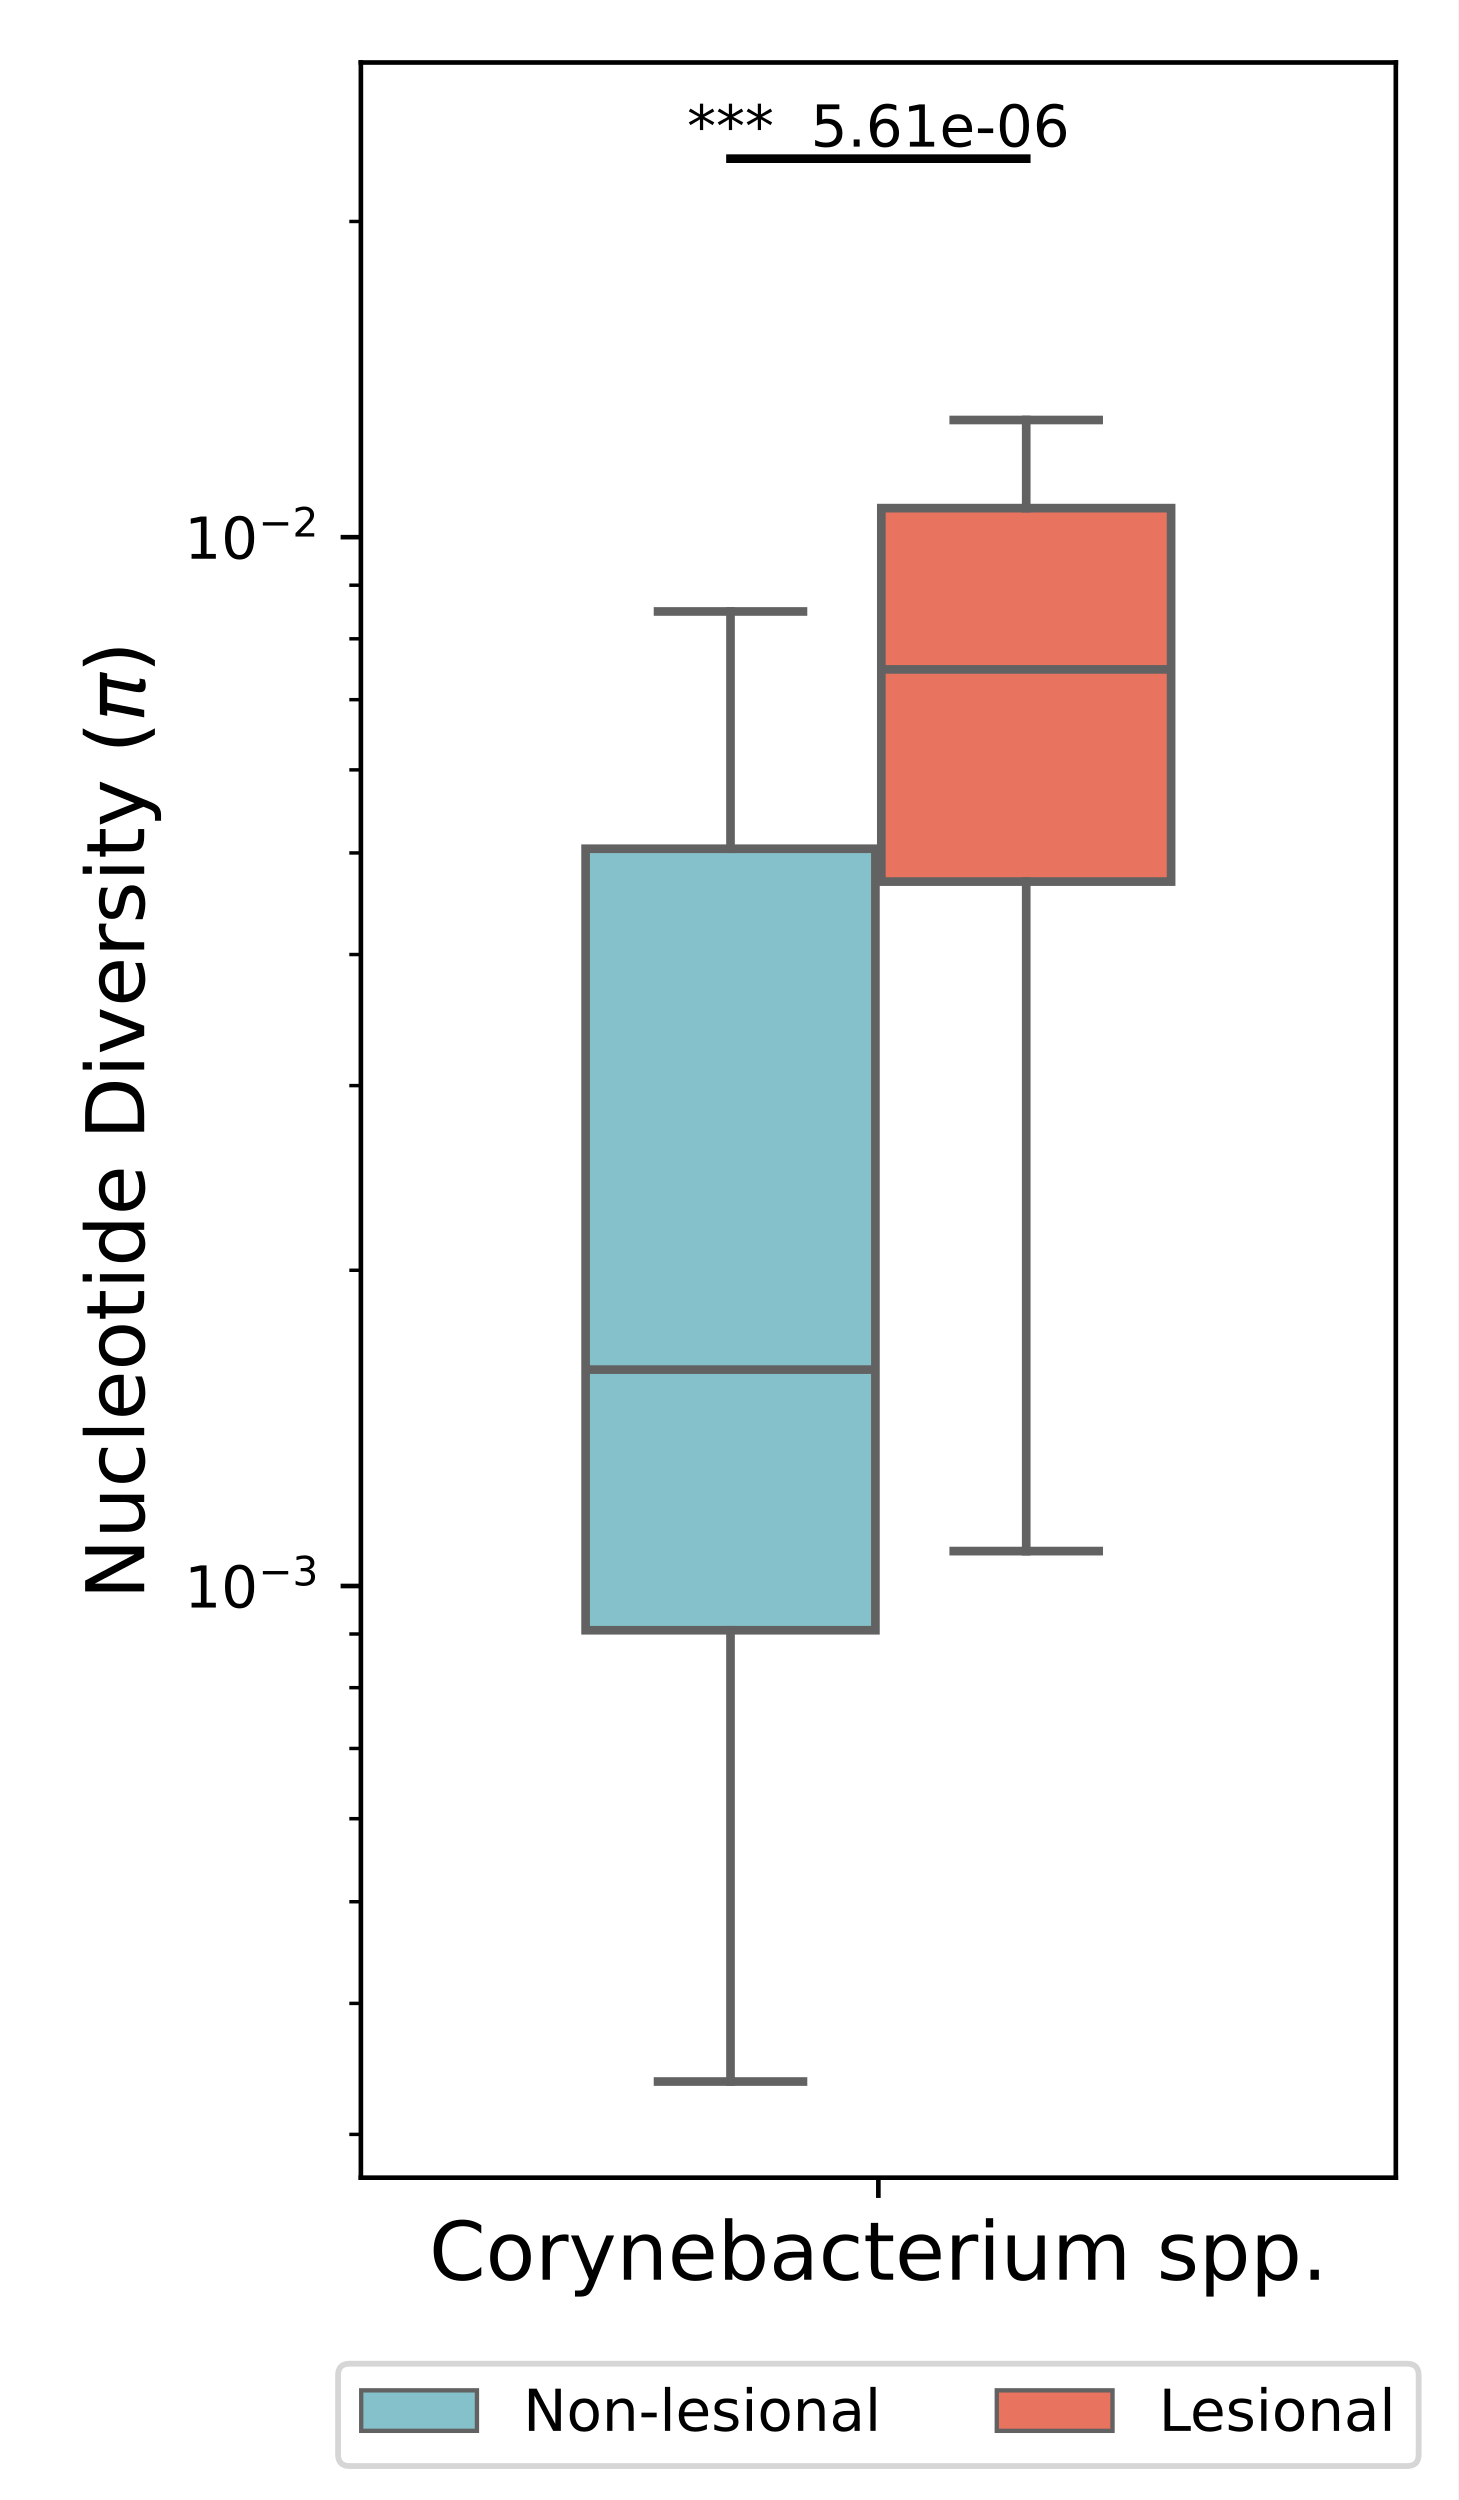
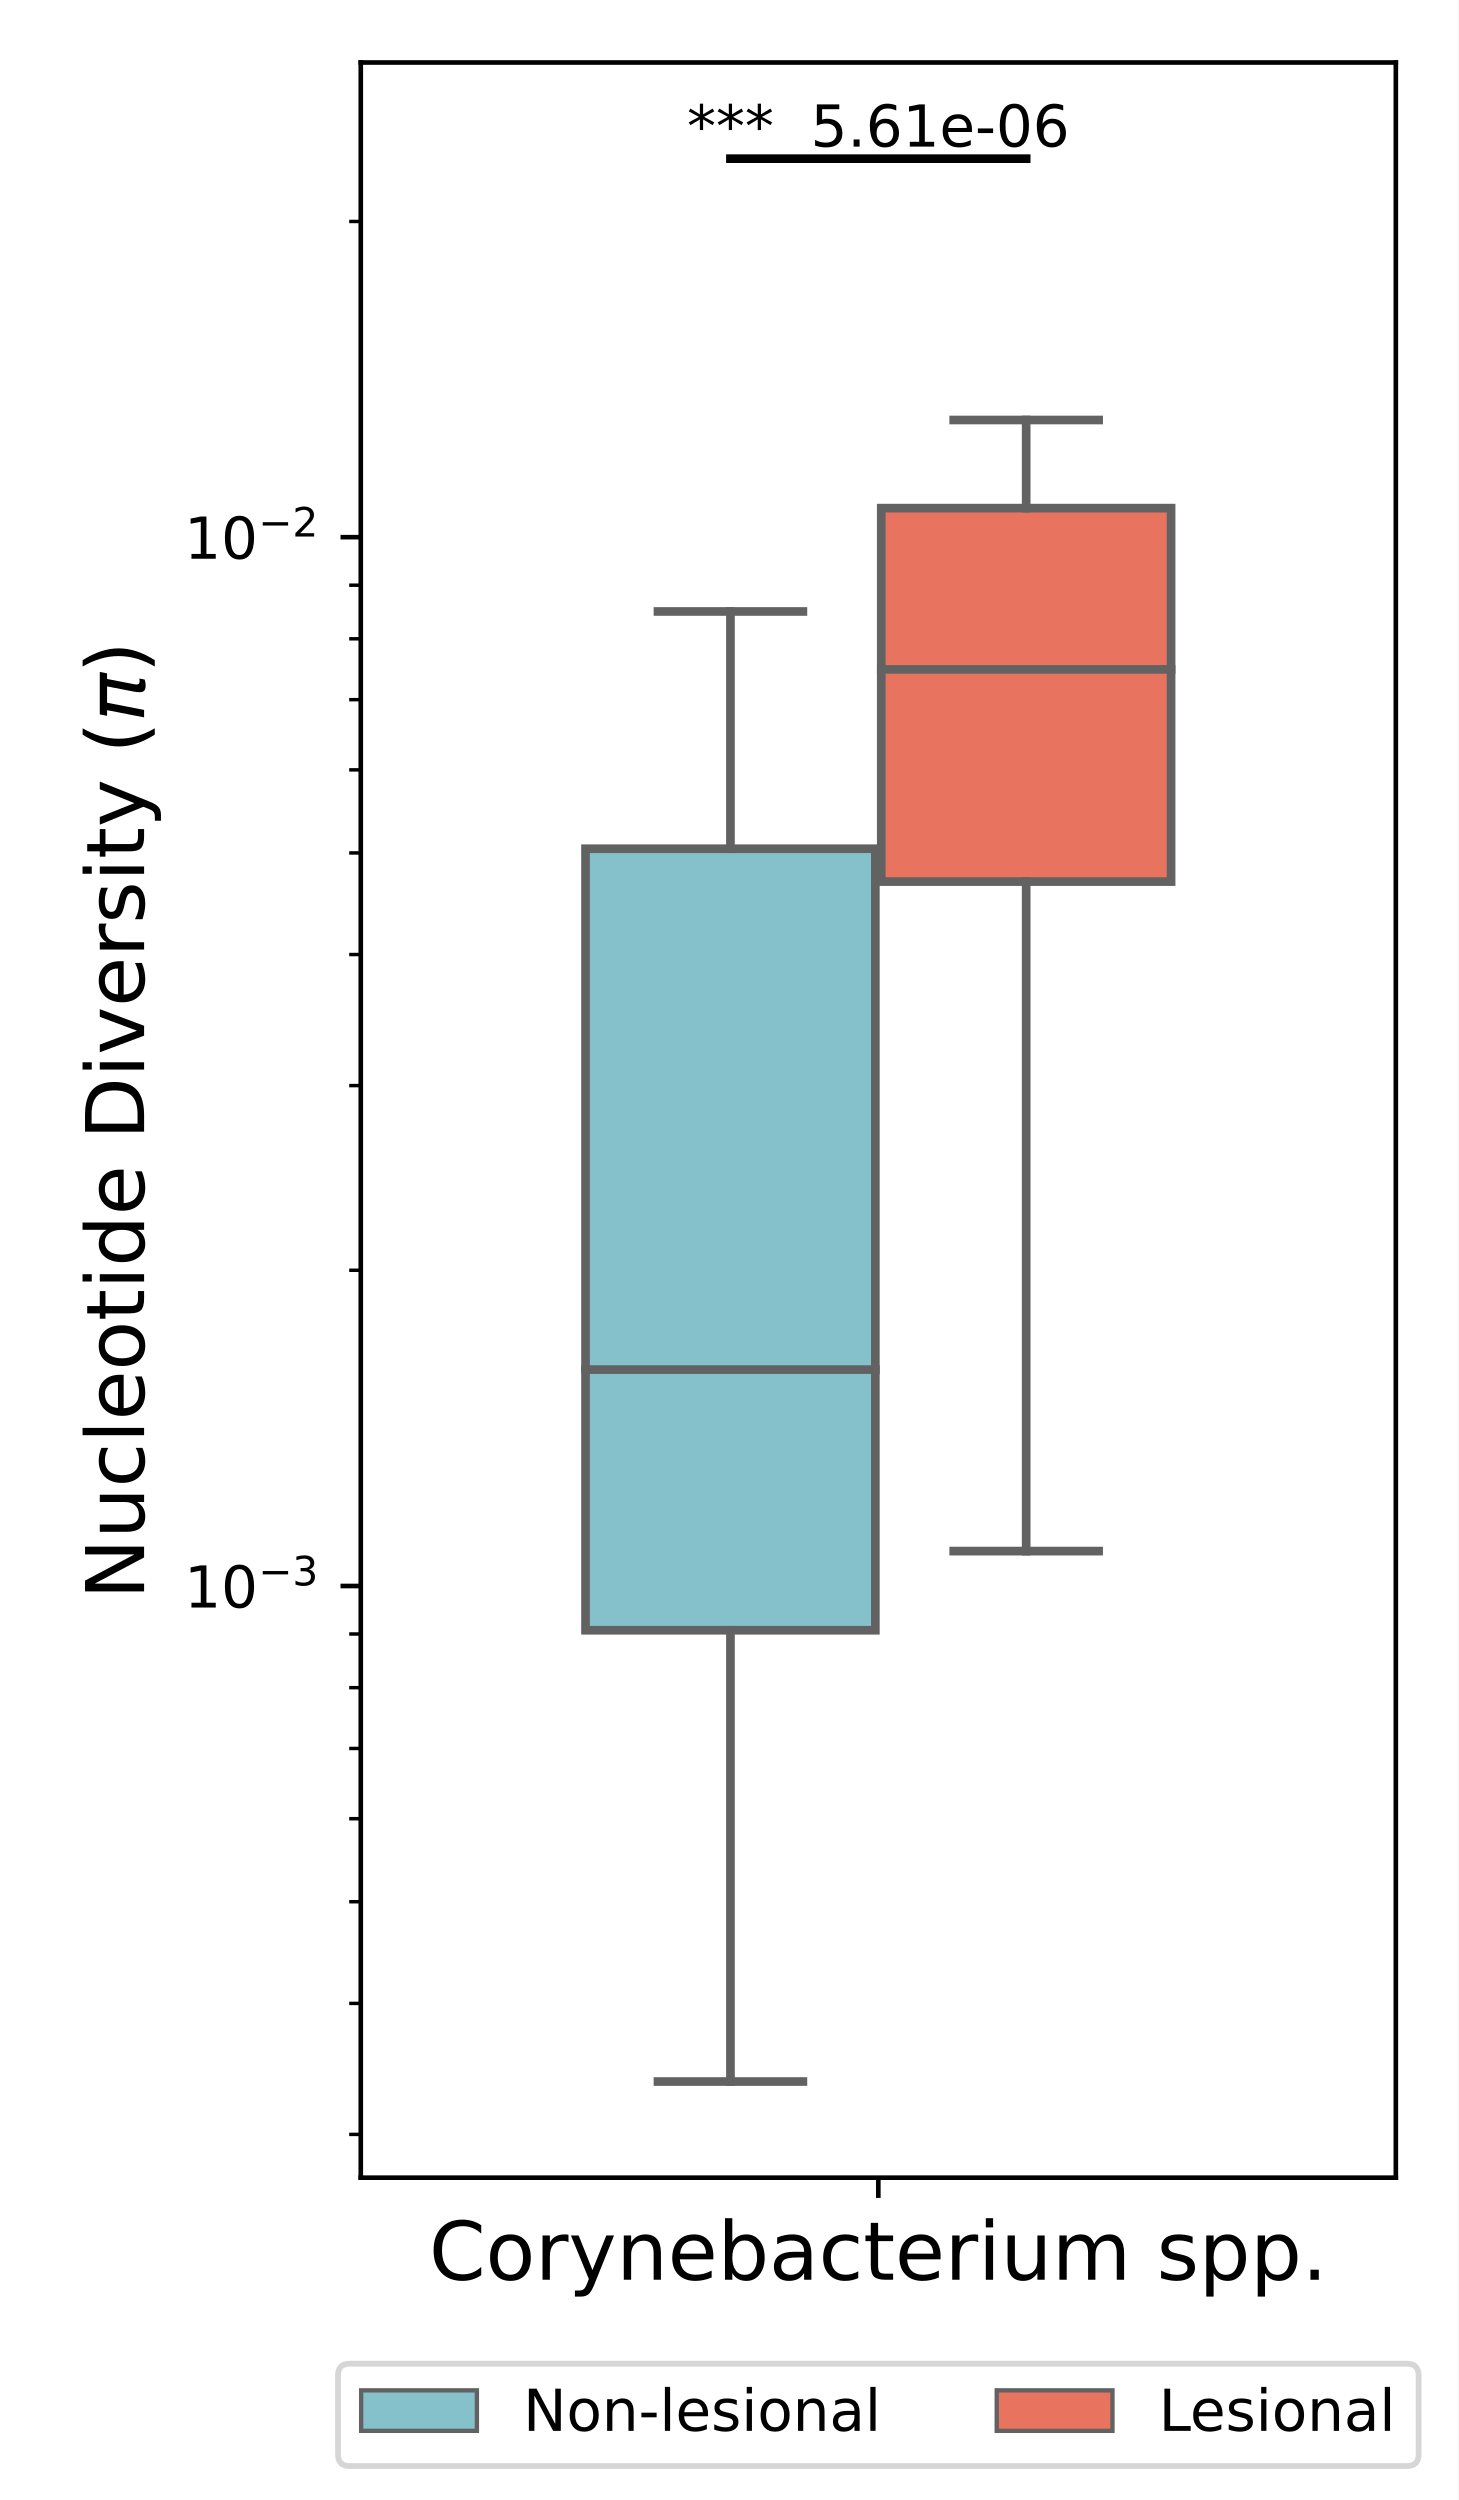
<svg xmlns="http://www.w3.org/2000/svg" xmlns:xlink="http://www.w3.org/1999/xlink" width="252pt" height="432pt" viewBox="0 0 252 432" version="1.1">
  <defs>
    <style type="text/css">*{stroke-linejoin: round; stroke-linecap: butt}</style>
  </defs>
  <g id="figure_1">
    <g id="patch_1">
      <path d="M 0 432  L 252 432  L 252 0  L 0 0  z " style="fill: #ffffff" />
    </g>
    <g id="axes_1">
      <g id="patch_2">
-         <path d="M 62.36 376.304  L 241.2 376.304  L 241.2 10.8  L 62.36 10.8  z " style="fill: #ffffff" />
+         <path d="M 62.342 376.304  L 241.2 376.304  L 241.2 10.8  L 62.342 10.8  z " style="fill: #ffffff" />
      </g>
      <g id="patch_3">
-         <path d="M 101.194 281.706  L 151.269 281.706  L 151.269 146.662  L 101.194 146.662  L 101.194 281.706  z " clip-path="url(#pc226e88c74)" style="fill: #85c1ca; stroke: #626262; stroke-width: 1.5; stroke-linejoin: miter" />
+         <path d="M 101.18 281.706  L 151.26 281.706  L 151.26 146.662  L 101.18 146.662  L 101.18 281.706  z " clip-path="url(#pbecdacbd54)" style="fill: #85c1ca; stroke: #626262; stroke-width: 1.5; stroke-linejoin: miter" />
      </g>
      <g id="patch_4">
-         <path d="M 152.291 152.338  L 202.366 152.338  L 202.366 87.805  L 152.291 87.805  L 152.291 152.338  z " clip-path="url(#pc226e88c74)" style="fill: #e8735e; stroke: #626262; stroke-width: 1.5; stroke-linejoin: miter" />
+         <path d="M 152.282 152.338  L 202.362 152.338  L 202.362 87.805  L 152.282 87.805  L 152.282 152.338  z " clip-path="url(#pbecdacbd54)" style="fill: #e8735e; stroke: #626262; stroke-width: 1.5; stroke-linejoin: miter" />
      </g>
      <g id="patch_5">
-         <path d="M 151.78 180969.52  L 151.78 180969.52  L 151.78 180969.52  L 151.78 180969.52  z " clip-path="url(#pc226e88c74)" style="fill: #85c1ca; stroke: #626262; stroke-width: 0.75; stroke-linejoin: miter" />
+         <path d="M 151.771 180969.52  L 151.771 180969.52  L 151.771 180969.52  L 151.771 180969.52  z " clip-path="url(#pbecdacbd54)" style="fill: #85c1ca; stroke: #626262; stroke-width: 0.75; stroke-linejoin: miter" />
      </g>
      <g id="patch_6">
-         <path d="M 151.78 180969.52  L 151.78 180969.52  L 151.78 180969.52  L 151.78 180969.52  z " clip-path="url(#pc226e88c74)" style="fill: #e8735e; stroke: #626262; stroke-width: 0.75; stroke-linejoin: miter" />
+         <path d="M 151.771 180969.52  L 151.771 180969.52  L 151.771 180969.52  L 151.771 180969.52  z " clip-path="url(#pbecdacbd54)" style="fill: #e8735e; stroke: #626262; stroke-width: 0.75; stroke-linejoin: miter" />
      </g>
      <g id="matplotlib.axis_1">
        <g id="xtick_1">
          <g id="line2d_1">
            <defs>
-               <path id="made124ea94" d="M 0 0  L 0 3.5  " style="stroke: #000000; stroke-width: 0.8" />
-             </defs>
-             <g>
-               <use xlink:href="#made124ea94" x="151.78" y="376.304" style="stroke: #000000; stroke-width: 0.8" />
+               <path id="m9aeaccb8b6" d="M 0 0  L 0 3.5  " style="stroke: #000000; stroke-width: 0.8" />
+             </defs>
+             <g>
+               <use xlink:href="#m9aeaccb8b6" x="151.771" y="376.304" style="stroke: #000000; stroke-width: 0.8" />
            </g>
          </g>
          <g id="text_1">
-             <g transform="translate(74.15017 393.9418) scale(0.14 -0.14)">
+             <g transform="translate(74.14103 393.9418) scale(0.14 -0.14)">
              <defs>
                <path id="DejaVuSans-43" d="M 4122 4306  L 4122 3641  Q 3803 3938 3442 4084  Q 3081 4231 2675 4231  Q 1875 4231 1450 3742  Q 1025 3253 1025 2328  Q 1025 1406 1450 917  Q 1875 428 2675 428  Q 3081 428 3442 575  Q 3803 722 4122 1019  L 4122 359  Q 3791 134 3420 21  Q 3050 -91 2638 -91  Q 1578 -91 968 557  Q 359 1206 359 2328  Q 359 3453 968 4101  Q 1578 4750 2638 4750  Q 3056 4750 3426 4639  Q 3797 4528 4122 4306  z " transform="scale(0.015625)" />
                <path id="DejaVuSans-6f" d="M 1959 3097  Q 1497 3097 1228 2736  Q 959 2375 959 1747  Q 959 1119 1226 758  Q 1494 397 1959 397  Q 2419 397 2687 759  Q 2956 1122 2956 1747  Q 2956 2369 2687 2733  Q 2419 3097 1959 3097  z M 1959 3584  Q 2709 3584 3137 3096  Q 3566 2609 3566 1747  Q 3566 888 3137 398  Q 2709 -91 1959 -91  Q 1206 -91 779 398  Q 353 888 353 1747  Q 353 2609 779 3096  Q 1206 3584 1959 3584  z " transform="scale(0.015625)" />
                <path id="DejaVuSans-72" d="M 2631 2963  Q 2534 3019 2420 3045  Q 2306 3072 2169 3072  Q 1681 3072 1420 2755  Q 1159 2438 1159 1844  L 1159 0  L 581 0  L 581 3500  L 1159 3500  L 1159 2956  Q 1341 3275 1631 3429  Q 1922 3584 2338 3584  Q 2397 3584 2469 3576  Q 2541 3569 2628 3553  L 2631 2963  z " transform="scale(0.015625)" />
                <path id="DejaVuSans-79" d="M 2059 -325  Q 1816 -950 1584 -1140  Q 1353 -1331 966 -1331  L 506 -1331  L 506 -850  L 844 -850  Q 1081 -850 1212 -737  Q 1344 -625 1503 -206  L 1606 56  L 191 3500  L 800 3500  L 1894 763  L 2988 3500  L 3597 3500  L 2059 -325  z " transform="scale(0.015625)" />
                <path id="DejaVuSans-6e" d="M 3513 2113  L 3513 0  L 2938 0  L 2938 2094  Q 2938 2591 2744 2837  Q 2550 3084 2163 3084  Q 1697 3084 1428 2787  Q 1159 2491 1159 1978  L 1159 0  L 581 0  L 581 3500  L 1159 3500  L 1159 2956  Q 1366 3272 1645 3428  Q 1925 3584 2291 3584  Q 2894 3584 3203 3211  Q 3513 2838 3513 2113  z " transform="scale(0.015625)" />
                <path id="DejaVuSans-65" d="M 3597 1894  L 3597 1613  L 953 1613  Q 991 1019 1311 708  Q 1631 397 2203 397  Q 2534 397 2845 478  Q 3156 559 3463 722  L 3463 178  Q 3153 47 2828 -22  Q 2503 -91 2169 -91  Q 1331 -91 842 396  Q 353 884 353 1716  Q 353 2575 817 3079  Q 1281 3584 2069 3584  Q 2775 3584 3186 3129  Q 3597 2675 3597 1894  z M 3022 2063  Q 3016 2534 2758 2815  Q 2500 3097 2075 3097  Q 1594 3097 1305 2825  Q 1016 2553 972 2059  L 3022 2063  z " transform="scale(0.015625)" />
                <path id="DejaVuSans-62" d="M 3116 1747  Q 3116 2381 2855 2742  Q 2594 3103 2138 3103  Q 1681 3103 1420 2742  Q 1159 2381 1159 1747  Q 1159 1113 1420 752  Q 1681 391 2138 391  Q 2594 391 2855 752  Q 3116 1113 3116 1747  z M 1159 2969  Q 1341 3281 1617 3432  Q 1894 3584 2278 3584  Q 2916 3584 3314 3078  Q 3713 2572 3713 1747  Q 3713 922 3314 415  Q 2916 -91 2278 -91  Q 1894 -91 1617 61  Q 1341 213 1159 525  L 1159 0  L 581 0  L 581 4863  L 1159 4863  L 1159 2969  z " transform="scale(0.015625)" />
                <path id="DejaVuSans-61" d="M 2194 1759  Q 1497 1759 1228 1600  Q 959 1441 959 1056  Q 959 750 1161 570  Q 1363 391 1709 391  Q 2188 391 2477 730  Q 2766 1069 2766 1631  L 2766 1759  L 2194 1759  z M 3341 1997  L 3341 0  L 2766 0  L 2766 531  Q 2569 213 2275 61  Q 1981 -91 1556 -91  Q 1019 -91 701 211  Q 384 513 384 1019  Q 384 1609 779 1909  Q 1175 2209 1959 2209  L 2766 2209  L 2766 2266  Q 2766 2663 2505 2880  Q 2244 3097 1772 3097  Q 1472 3097 1187 3025  Q 903 2953 641 2809  L 641 3341  Q 956 3463 1253 3523  Q 1550 3584 1831 3584  Q 2591 3584 2966 3190  Q 3341 2797 3341 1997  z " transform="scale(0.015625)" />
                <path id="DejaVuSans-63" d="M 3122 3366  L 3122 2828  Q 2878 2963 2633 3030  Q 2388 3097 2138 3097  Q 1578 3097 1268 2742  Q 959 2388 959 1747  Q 959 1106 1268 751  Q 1578 397 2138 397  Q 2388 397 2633 464  Q 2878 531 3122 666  L 3122 134  Q 2881 22 2623 -34  Q 2366 -91 2075 -91  Q 1284 -91 818 406  Q 353 903 353 1747  Q 353 2603 823 3093  Q 1294 3584 2113 3584  Q 2378 3584 2631 3529  Q 2884 3475 3122 3366  z " transform="scale(0.015625)" />
                <path id="DejaVuSans-74" d="M 1172 4494  L 1172 3500  L 2356 3500  L 2356 3053  L 1172 3053  L 1172 1153  Q 1172 725 1289 603  Q 1406 481 1766 481  L 2356 481  L 2356 0  L 1766 0  Q 1100 0 847 248  Q 594 497 594 1153  L 594 3053  L 172 3053  L 172 3500  L 594 3500  L 594 4494  L 1172 4494  z " transform="scale(0.015625)" />
                <path id="DejaVuSans-69" d="M 603 3500  L 1178 3500  L 1178 0  L 603 0  L 603 3500  z M 603 4863  L 1178 4863  L 1178 4134  L 603 4134  L 603 4863  z " transform="scale(0.015625)" />
                <path id="DejaVuSans-75" d="M 544 1381  L 544 3500  L 1119 3500  L 1119 1403  Q 1119 906 1312 657  Q 1506 409 1894 409  Q 2359 409 2629 706  Q 2900 1003 2900 1516  L 2900 3500  L 3475 3500  L 3475 0  L 2900 0  L 2900 538  Q 2691 219 2414 64  Q 2138 -91 1772 -91  Q 1169 -91 856 284  Q 544 659 544 1381  z M 1991 3584  L 1991 3584  z " transform="scale(0.015625)" />
                <path id="DejaVuSans-6d" d="M 3328 2828  Q 3544 3216 3844 3400  Q 4144 3584 4550 3584  Q 5097 3584 5394 3201  Q 5691 2819 5691 2113  L 5691 0  L 5113 0  L 5113 2094  Q 5113 2597 4934 2840  Q 4756 3084 4391 3084  Q 3944 3084 3684 2787  Q 3425 2491 3425 1978  L 3425 0  L 2847 0  L 2847 2094  Q 2847 2600 2669 2842  Q 2491 3084 2119 3084  Q 1678 3084 1418 2786  Q 1159 2488 1159 1978  L 1159 0  L 581 0  L 581 3500  L 1159 3500  L 1159 2956  Q 1356 3278 1631 3431  Q 1906 3584 2284 3584  Q 2666 3584 2933 3390  Q 3200 3197 3328 2828  z " transform="scale(0.015625)" />
                <path id="DejaVuSans-20" transform="scale(0.015625)" />
                <path id="DejaVuSans-73" d="M 2834 3397  L 2834 2853  Q 2591 2978 2328 3040  Q 2066 3103 1784 3103  Q 1356 3103 1142 2972  Q 928 2841 928 2578  Q 928 2378 1081 2264  Q 1234 2150 1697 2047  L 1894 2003  Q 2506 1872 2764 1633  Q 3022 1394 3022 966  Q 3022 478 2636 193  Q 2250 -91 1575 -91  Q 1294 -91 989 -36  Q 684 19 347 128  L 347 722  Q 666 556 975 473  Q 1284 391 1588 391  Q 1994 391 2212 530  Q 2431 669 2431 922  Q 2431 1156 2273 1281  Q 2116 1406 1581 1522  L 1381 1569  Q 847 1681 609 1914  Q 372 2147 372 2553  Q 372 3047 722 3315  Q 1072 3584 1716 3584  Q 2034 3584 2315 3537  Q 2597 3491 2834 3397  z " transform="scale(0.015625)" />
                <path id="DejaVuSans-70" d="M 1159 525  L 1159 -1331  L 581 -1331  L 581 3500  L 1159 3500  L 1159 2969  Q 1341 3281 1617 3432  Q 1894 3584 2278 3584  Q 2916 3584 3314 3078  Q 3713 2572 3713 1747  Q 3713 922 3314 415  Q 2916 -91 2278 -91  Q 1894 -91 1617 61  Q 1341 213 1159 525  z M 3116 1747  Q 3116 2381 2855 2742  Q 2594 3103 2138 3103  Q 1681 3103 1420 2742  Q 1159 2381 1159 1747  Q 1159 1113 1420 752  Q 1681 391 2138 391  Q 2594 391 2855 752  Q 3116 1113 3116 1747  z " transform="scale(0.015625)" />
                <path id="DejaVuSans-2e" d="M 684 794  L 1344 794  L 1344 0  L 684 0  L 684 794  z " transform="scale(0.015625)" />
              </defs>
              <use xlink:href="#DejaVuSans-43" />
              <use xlink:href="#DejaVuSans-6f" x="69.824" />
              <use xlink:href="#DejaVuSans-72" x="131.006" />
              <use xlink:href="#DejaVuSans-79" x="172.119" />
              <use xlink:href="#DejaVuSans-6e" x="231.299" />
              <use xlink:href="#DejaVuSans-65" x="294.678" />
              <use xlink:href="#DejaVuSans-62" x="356.201" />
              <use xlink:href="#DejaVuSans-61" x="419.678" />
              <use xlink:href="#DejaVuSans-63" x="480.957" />
              <use xlink:href="#DejaVuSans-74" x="535.938" />
              <use xlink:href="#DejaVuSans-65" x="575.146" />
              <use xlink:href="#DejaVuSans-72" x="636.67" />
              <use xlink:href="#DejaVuSans-69" x="677.783" />
              <use xlink:href="#DejaVuSans-75" x="705.566" />
              <use xlink:href="#DejaVuSans-6d" x="768.945" />
              <use xlink:href="#DejaVuSans-20" x="866.357" />
              <use xlink:href="#DejaVuSans-73" x="898.145" />
              <use xlink:href="#DejaVuSans-70" x="950.244" />
              <use xlink:href="#DejaVuSans-70" x="1013.721" />
              <use xlink:href="#DejaVuSans-2e" x="1077.197" />
            </g>
          </g>
        </g>
      </g>
      <g id="matplotlib.axis_2">
        <g id="ytick_1">
          <g id="line2d_2">
            <defs>
-               <path id="m0687a0cd44" d="M 0 0  L -3.5 0  " style="stroke: #000000; stroke-width: 0.8" />
-             </defs>
-             <g>
-               <use xlink:href="#m0687a0cd44" x="62.36" y="274.063" style="stroke: #000000; stroke-width: 0.8" />
+               <path id="m2e35bca4fe" d="M 0 0  L -3.5 0  " style="stroke: #000000; stroke-width: 0.8" />
+             </defs>
+             <g>
+               <use xlink:href="#m2e35bca4fe" x="62.342" y="274.063" style="stroke: #000000; stroke-width: 0.8" />
            </g>
          </g>
          <g id="text_2">
-             <g transform="translate(31.86035 277.8625) scale(0.1 -0.1)">
+             <g transform="translate(31.84205 277.8625) scale(0.1 -0.1)">
              <defs>
                <path id="DejaVuSans-31" d="M 794 531  L 1825 531  L 1825 4091  L 703 3866  L 703 4441  L 1819 4666  L 2450 4666  L 2450 531  L 3481 531  L 3481 0  L 794 0  L 794 531  z " transform="scale(0.015625)" />
                <path id="DejaVuSans-30" d="M 2034 4250  Q 1547 4250 1301 3770  Q 1056 3291 1056 2328  Q 1056 1369 1301 889  Q 1547 409 2034 409  Q 2525 409 2770 889  Q 3016 1369 3016 2328  Q 3016 3291 2770 3770  Q 2525 4250 2034 4250  z M 2034 4750  Q 2819 4750 3233 4129  Q 3647 3509 3647 2328  Q 3647 1150 3233 529  Q 2819 -91 2034 -91  Q 1250 -91 836 529  Q 422 1150 422 2328  Q 422 3509 836 4129  Q 1250 4750 2034 4750  z " transform="scale(0.015625)" />
                <path id="DejaVuSans-2212" d="M 678 2272  L 4684 2272  L 4684 1741  L 678 1741  L 678 2272  z " transform="scale(0.015625)" />
                <path id="DejaVuSans-33" d="M 2597 2516  Q 3050 2419 3304 2112  Q 3559 1806 3559 1356  Q 3559 666 3084 287  Q 2609 -91 1734 -91  Q 1441 -91 1130 -33  Q 819 25 488 141  L 488 750  Q 750 597 1062 519  Q 1375 441 1716 441  Q 2309 441 2620 675  Q 2931 909 2931 1356  Q 2931 1769 2642 2001  Q 2353 2234 1838 2234  L 1294 2234  L 1294 2753  L 1863 2753  Q 2328 2753 2575 2939  Q 2822 3125 2822 3475  Q 2822 3834 2567 4026  Q 2313 4219 1838 4219  Q 1578 4219 1281 4162  Q 984 4106 628 3988  L 628 4550  Q 988 4650 1302 4700  Q 1616 4750 1894 4750  Q 2613 4750 3031 4423  Q 3450 4097 3450 3541  Q 3450 3153 3228 2886  Q 3006 2619 2597 2516  z " transform="scale(0.015625)" />
              </defs>
              <use xlink:href="#DejaVuSans-31" transform="translate(0 0.765625)" />
              <use xlink:href="#DejaVuSans-30" transform="translate(63.62305 0.765625)" />
              <use xlink:href="#DejaVuSans-2212" transform="translate(128.2031 39.04688) scale(0.7)" />
              <use xlink:href="#DejaVuSans-33" transform="translate(186.8555 39.04688) scale(0.7)" />
            </g>
          </g>
        </g>
        <g id="ytick_2">
          <g id="line2d_3">
            <g>
-               <use xlink:href="#m0687a0cd44" x="62.36" y="92.824" style="stroke: #000000; stroke-width: 0.8" />
+               <use xlink:href="#m2e35bca4fe" x="62.342" y="92.824" style="stroke: #000000; stroke-width: 0.8" />
            </g>
          </g>
          <g id="text_3">
-             <g transform="translate(31.86035 96.62336) scale(0.1 -0.1)">
+             <g transform="translate(31.84205 96.62336) scale(0.1 -0.1)">
              <defs>
                <path id="DejaVuSans-32" d="M 1228 531  L 3431 531  L 3431 0  L 469 0  L 469 531  Q 828 903 1448 1529  Q 2069 2156 2228 2338  Q 2531 2678 2651 2914  Q 2772 3150 2772 3378  Q 2772 3750 2511 3984  Q 2250 4219 1831 4219  Q 1534 4219 1204 4116  Q 875 4013 500 3803  L 500 4441  Q 881 4594 1212 4672  Q 1544 4750 1819 4750  Q 2544 4750 2975 4387  Q 3406 4025 3406 3419  Q 3406 3131 3298 2873  Q 3191 2616 2906 2266  Q 2828 2175 2409 1742  Q 1991 1309 1228 531  z " transform="scale(0.015625)" />
              </defs>
              <use xlink:href="#DejaVuSans-31" transform="translate(0 0.765625)" />
              <use xlink:href="#DejaVuSans-30" transform="translate(63.62305 0.765625)" />
              <use xlink:href="#DejaVuSans-2212" transform="translate(128.2031 39.04688) scale(0.7)" />
              <use xlink:href="#DejaVuSans-32" transform="translate(186.8555 39.04688) scale(0.7)" />
            </g>
          </g>
        </g>
        <g id="ytick_3">
          <g id="line2d_4">
            <defs>
-               <path id="me2646dca8a" d="M 0 0  L -2 0  " style="stroke: #000000; stroke-width: 0.6" />
-             </defs>
-             <g>
-               <use xlink:href="#me2646dca8a" x="62.36" y="368.829" style="stroke: #000000; stroke-width: 0.6" />
+               <path id="m7967cbbdb8" d="M 0 0  L -2 0  " style="stroke: #000000; stroke-width: 0.6" />
+             </defs>
+             <g>
+               <use xlink:href="#m7967cbbdb8" x="62.342" y="368.829" style="stroke: #000000; stroke-width: 0.6" />
            </g>
          </g>
        </g>
        <g id="ytick_4">
          <g id="line2d_5">
            <g>
-               <use xlink:href="#me2646dca8a" x="62.36" y="346.186" style="stroke: #000000; stroke-width: 0.6" />
+               <use xlink:href="#m7967cbbdb8" x="62.342" y="346.186" style="stroke: #000000; stroke-width: 0.6" />
            </g>
          </g>
        </g>
        <g id="ytick_5">
          <g id="line2d_6">
            <g>
-               <use xlink:href="#me2646dca8a" x="62.36" y="328.622" style="stroke: #000000; stroke-width: 0.6" />
+               <use xlink:href="#m7967cbbdb8" x="62.342" y="328.622" style="stroke: #000000; stroke-width: 0.6" />
            </g>
          </g>
        </g>
        <g id="ytick_6">
          <g id="line2d_7">
            <g>
-               <use xlink:href="#me2646dca8a" x="62.36" y="314.271" style="stroke: #000000; stroke-width: 0.6" />
+               <use xlink:href="#m7967cbbdb8" x="62.342" y="314.271" style="stroke: #000000; stroke-width: 0.6" />
            </g>
          </g>
        </g>
        <g id="ytick_7">
          <g id="line2d_8">
            <g>
-               <use xlink:href="#me2646dca8a" x="62.36" y="302.138" style="stroke: #000000; stroke-width: 0.6" />
+               <use xlink:href="#m7967cbbdb8" x="62.342" y="302.138" style="stroke: #000000; stroke-width: 0.6" />
            </g>
          </g>
        </g>
        <g id="ytick_8">
          <g id="line2d_9">
            <g>
-               <use xlink:href="#me2646dca8a" x="62.36" y="291.627" style="stroke: #000000; stroke-width: 0.6" />
+               <use xlink:href="#m7967cbbdb8" x="62.342" y="291.627" style="stroke: #000000; stroke-width: 0.6" />
            </g>
          </g>
        </g>
        <g id="ytick_9">
          <g id="line2d_10">
            <g>
-               <use xlink:href="#me2646dca8a" x="62.36" y="282.356" style="stroke: #000000; stroke-width: 0.6" />
+               <use xlink:href="#m7967cbbdb8" x="62.342" y="282.356" style="stroke: #000000; stroke-width: 0.6" />
            </g>
          </g>
        </g>
        <g id="ytick_10">
          <g id="line2d_11">
            <g>
-               <use xlink:href="#me2646dca8a" x="62.36" y="219.505" style="stroke: #000000; stroke-width: 0.6" />
+               <use xlink:href="#m7967cbbdb8" x="62.342" y="219.505" style="stroke: #000000; stroke-width: 0.6" />
            </g>
          </g>
        </g>
        <g id="ytick_11">
          <g id="line2d_12">
            <g>
-               <use xlink:href="#me2646dca8a" x="62.36" y="187.59" style="stroke: #000000; stroke-width: 0.6" />
+               <use xlink:href="#m7967cbbdb8" x="62.342" y="187.59" style="stroke: #000000; stroke-width: 0.6" />
            </g>
          </g>
        </g>
        <g id="ytick_12">
          <g id="line2d_13">
            <g>
-               <use xlink:href="#me2646dca8a" x="62.36" y="164.946" style="stroke: #000000; stroke-width: 0.6" />
+               <use xlink:href="#m7967cbbdb8" x="62.342" y="164.946" style="stroke: #000000; stroke-width: 0.6" />
            </g>
          </g>
        </g>
        <g id="ytick_13">
          <g id="line2d_14">
            <g>
-               <use xlink:href="#me2646dca8a" x="62.36" y="147.383" style="stroke: #000000; stroke-width: 0.6" />
+               <use xlink:href="#m7967cbbdb8" x="62.342" y="147.383" style="stroke: #000000; stroke-width: 0.6" />
            </g>
          </g>
        </g>
        <g id="ytick_14">
          <g id="line2d_15">
            <g>
-               <use xlink:href="#me2646dca8a" x="62.36" y="133.032" style="stroke: #000000; stroke-width: 0.6" />
+               <use xlink:href="#m7967cbbdb8" x="62.342" y="133.032" style="stroke: #000000; stroke-width: 0.6" />
            </g>
          </g>
        </g>
        <g id="ytick_15">
          <g id="line2d_16">
            <g>
-               <use xlink:href="#me2646dca8a" x="62.36" y="120.898" style="stroke: #000000; stroke-width: 0.6" />
+               <use xlink:href="#m7967cbbdb8" x="62.342" y="120.898" style="stroke: #000000; stroke-width: 0.6" />
            </g>
          </g>
        </g>
        <g id="ytick_16">
          <g id="line2d_17">
            <g>
-               <use xlink:href="#me2646dca8a" x="62.36" y="110.388" style="stroke: #000000; stroke-width: 0.6" />
+               <use xlink:href="#m7967cbbdb8" x="62.342" y="110.388" style="stroke: #000000; stroke-width: 0.6" />
            </g>
          </g>
        </g>
        <g id="ytick_17">
          <g id="line2d_18">
            <g>
-               <use xlink:href="#me2646dca8a" x="62.36" y="101.117" style="stroke: #000000; stroke-width: 0.6" />
+               <use xlink:href="#m7967cbbdb8" x="62.342" y="101.117" style="stroke: #000000; stroke-width: 0.6" />
            </g>
          </g>
        </g>
        <g id="ytick_18">
          <g id="line2d_19">
            <g>
-               <use xlink:href="#me2646dca8a" x="62.36" y="38.266" style="stroke: #000000; stroke-width: 0.6" />
+               <use xlink:href="#m7967cbbdb8" x="62.342" y="38.266" style="stroke: #000000; stroke-width: 0.6" />
            </g>
          </g>
        </g>
        <g id="text_4">
-           <g transform="translate(24.92035 276.362) rotate(-90) scale(0.14 -0.14)">
+           <g transform="translate(24.90205 276.362) rotate(-90) scale(0.14 -0.14)">
            <defs>
              <path id="DejaVuSans-4e" d="M 628 4666  L 1478 4666  L 3547 763  L 3547 4666  L 4159 4666  L 4159 0  L 3309 0  L 1241 3903  L 1241 0  L 628 0  L 628 4666  z " transform="scale(0.015625)" />
              <path id="DejaVuSans-6c" d="M 603 4863  L 1178 4863  L 1178 0  L 603 0  L 603 4863  z " transform="scale(0.015625)" />
              <path id="DejaVuSans-64" d="M 2906 2969  L 2906 4863  L 3481 4863  L 3481 0  L 2906 0  L 2906 525  Q 2725 213 2448 61  Q 2172 -91 1784 -91  Q 1150 -91 751 415  Q 353 922 353 1747  Q 353 2572 751 3078  Q 1150 3584 1784 3584  Q 2172 3584 2448 3432  Q 2725 3281 2906 2969  z M 947 1747  Q 947 1113 1208 752  Q 1469 391 1925 391  Q 2381 391 2643 752  Q 2906 1113 2906 1747  Q 2906 2381 2643 2742  Q 2381 3103 1925 3103  Q 1469 3103 1208 2742  Q 947 2381 947 1747  z " transform="scale(0.015625)" />
              <path id="DejaVuSans-44" d="M 1259 4147  L 1259 519  L 2022 519  Q 2988 519 3436 956  Q 3884 1394 3884 2338  Q 3884 3275 3436 3711  Q 2988 4147 2022 4147  L 1259 4147  z M 628 4666  L 1925 4666  Q 3281 4666 3915 4102  Q 4550 3538 4550 2338  Q 4550 1131 3912 565  Q 3275 0 1925 0  L 628 0  L 628 4666  z " transform="scale(0.015625)" />
              <path id="DejaVuSans-76" d="M 191 3500  L 800 3500  L 1894 563  L 2988 3500  L 3597 3500  L 2284 0  L 1503 0  L 191 3500  z " transform="scale(0.015625)" />
              <path id="DejaVuSans-28" d="M 1984 4856  Q 1566 4138 1362 3434  Q 1159 2731 1159 2009  Q 1159 1288 1364 580  Q 1569 -128 1984 -844  L 1484 -844  Q 1016 -109 783 600  Q 550 1309 550 2009  Q 550 2706 781 3412  Q 1013 4119 1484 4856  L 1984 4856  z " transform="scale(0.015625)" />
              <path id="DejaVuSans-Oblique-3c0" d="M 584 3500  L 3938 3500  L 3825 2925  L 3384 2925  L 2966 775  Q 2922 550 2981 450  Q 3038 353 3209 353  Q 3256 353 3325 363  Q 3397 369 3419 372  L 3338 -44  Q 3222 -84 3103 -103  Q 2981 -122 2866 -122  Q 2491 -122 2388 81  Q 2284 288 2391 838  L 2797 2925  L 1506 2925  L 938 0  L 350 0  L 919 2925  L 472 2925  L 584 3500  z " transform="scale(0.015625)" />
              <path id="DejaVuSans-29" d="M 513 4856  L 1013 4856  Q 1481 4119 1714 3412  Q 1947 2706 1947 2009  Q 1947 1309 1714 600  Q 1481 -109 1013 -844  L 513 -844  Q 928 -128 1133 580  Q 1338 1288 1338 2009  Q 1338 2731 1133 3434  Q 928 4138 513 4856  z " transform="scale(0.015625)" />
            </defs>
            <use xlink:href="#DejaVuSans-4e" transform="translate(0 0.015625)" />
            <use xlink:href="#DejaVuSans-75" transform="translate(74.80469 0.015625)" />
            <use xlink:href="#DejaVuSans-63" transform="translate(138.1836 0.015625)" />
            <use xlink:href="#DejaVuSans-6c" transform="translate(193.1641 0.015625)" />
            <use xlink:href="#DejaVuSans-65" transform="translate(220.9473 0.015625)" />
            <use xlink:href="#DejaVuSans-6f" transform="translate(282.4707 0.015625)" />
            <use xlink:href="#DejaVuSans-74" transform="translate(343.6523 0.015625)" />
            <use xlink:href="#DejaVuSans-69" transform="translate(382.8613 0.015625)" />
            <use xlink:href="#DejaVuSans-64" transform="translate(410.6445 0.015625)" />
            <use xlink:href="#DejaVuSans-65" transform="translate(474.1211 0.015625)" />
            <use xlink:href="#DejaVuSans-20" transform="translate(535.6445 0.015625)" />
            <use xlink:href="#DejaVuSans-44" transform="translate(567.4316 0.015625)" />
            <use xlink:href="#DejaVuSans-69" transform="translate(644.4336 0.015625)" />
            <use xlink:href="#DejaVuSans-76" transform="translate(672.2168 0.015625)" />
            <use xlink:href="#DejaVuSans-65" transform="translate(731.3965 0.015625)" />
            <use xlink:href="#DejaVuSans-72" transform="translate(792.9199 0.015625)" />
            <use xlink:href="#DejaVuSans-73" transform="translate(834.0332 0.015625)" />
            <use xlink:href="#DejaVuSans-69" transform="translate(886.1328 0.015625)" />
            <use xlink:href="#DejaVuSans-74" transform="translate(913.916 0.015625)" />
            <use xlink:href="#DejaVuSans-79" transform="translate(953.125 0.015625)" />
            <use xlink:href="#DejaVuSans-20" transform="translate(1012.305 0.015625)" />
            <use xlink:href="#DejaVuSans-28" transform="translate(1044.092 0.015625)" />
            <use xlink:href="#DejaVuSans-Oblique-3c0" transform="translate(1083.105 0.015625)" />
            <use xlink:href="#DejaVuSans-29" transform="translate(1143.311 0.015625)" />
          </g>
        </g>
      </g>
      <g id="line2d_20">
-         <path d="M 126.232 281.706  L 126.232 359.69  " clip-path="url(#pc226e88c74)" style="fill: none; stroke: #626262; stroke-width: 1.5; stroke-linecap: square" />
+         <path d="M 126.22 281.706  L 126.22 359.69  " clip-path="url(#pbecdacbd54)" style="fill: none; stroke: #626262; stroke-width: 1.5; stroke-linecap: square" />
      </g>
      <g id="line2d_21">
-         <path d="M 126.232 146.662  L 126.232 105.657  " clip-path="url(#pc226e88c74)" style="fill: none; stroke: #626262; stroke-width: 1.5; stroke-linecap: square" />
+         <path d="M 126.22 146.662  L 126.22 105.657  " clip-path="url(#pbecdacbd54)" style="fill: none; stroke: #626262; stroke-width: 1.5; stroke-linecap: square" />
      </g>
      <g id="line2d_22">
-         <path d="M 113.713 359.69  L 138.75 359.69  " clip-path="url(#pc226e88c74)" style="fill: none; stroke: #626262; stroke-width: 1.5; stroke-linecap: square" />
+         <path d="M 113.7 359.69  L 138.74 359.69  " clip-path="url(#pbecdacbd54)" style="fill: none; stroke: #626262; stroke-width: 1.5; stroke-linecap: square" />
      </g>
      <g id="line2d_23">
-         <path d="M 113.713 105.657  L 138.75 105.657  " clip-path="url(#pc226e88c74)" style="fill: none; stroke: #626262; stroke-width: 1.5; stroke-linecap: square" />
+         <path d="M 113.7 105.657  L 138.74 105.657  " clip-path="url(#pbecdacbd54)" style="fill: none; stroke: #626262; stroke-width: 1.5; stroke-linecap: square" />
      </g>
      <g id="line2d_24">
-         <path d="M 177.329 152.338  L 177.329 268.029  " clip-path="url(#pc226e88c74)" style="fill: none; stroke: #626262; stroke-width: 1.5; stroke-linecap: square" />
+         <path d="M 177.322 152.338  L 177.322 268.029  " clip-path="url(#pbecdacbd54)" style="fill: none; stroke: #626262; stroke-width: 1.5; stroke-linecap: square" />
      </g>
      <g id="line2d_25">
-         <path d="M 177.329 87.805  L 177.329 72.578  " clip-path="url(#pc226e88c74)" style="fill: none; stroke: #626262; stroke-width: 1.5; stroke-linecap: square" />
+         <path d="M 177.322 87.805  L 177.322 72.578  " clip-path="url(#pbecdacbd54)" style="fill: none; stroke: #626262; stroke-width: 1.5; stroke-linecap: square" />
      </g>
      <g id="line2d_26">
-         <path d="M 164.81 268.029  L 189.847 268.029  " clip-path="url(#pc226e88c74)" style="fill: none; stroke: #626262; stroke-width: 1.5; stroke-linecap: square" />
+         <path d="M 164.802 268.029  L 189.842 268.029  " clip-path="url(#pbecdacbd54)" style="fill: none; stroke: #626262; stroke-width: 1.5; stroke-linecap: square" />
      </g>
      <g id="line2d_27">
-         <path d="M 164.81 72.578  L 189.847 72.578  " clip-path="url(#pc226e88c74)" style="fill: none; stroke: #626262; stroke-width: 1.5; stroke-linecap: square" />
+         <path d="M 164.802 72.578  L 189.842 72.578  " clip-path="url(#pbecdacbd54)" style="fill: none; stroke: #626262; stroke-width: 1.5; stroke-linecap: square" />
      </g>
      <g id="line2d_28">
-         <path d="M 126.232 27.414  L 177.329 27.414  " clip-path="url(#pc226e88c74)" style="fill: none; stroke: #000000; stroke-width: 1.5; stroke-linecap: square" />
+         <path d="M 126.22 27.414  L 177.322 27.414  " clip-path="url(#pbecdacbd54)" style="fill: none; stroke: #000000; stroke-width: 1.5; stroke-linecap: square" />
      </g>
      <g id="line2d_29">
-         <path d="M 101.194 236.667  L 151.269 236.667  " clip-path="url(#pc226e88c74)" style="fill: none; stroke: #626262; stroke-width: 1.5" />
+         <path d="M 101.18 236.667  L 151.26 236.667  " clip-path="url(#pbecdacbd54)" style="fill: none; stroke: #626262; stroke-width: 1.5; stroke-linecap: square" />
      </g>
      <g id="line2d_30">
-         <path d="M 152.291 115.675  L 202.366 115.675  " clip-path="url(#pc226e88c74)" style="fill: none; stroke: #626262; stroke-width: 1.5" />
+         <path d="M 152.282 115.675  L 202.362 115.675  " clip-path="url(#pbecdacbd54)" style="fill: none; stroke: #626262; stroke-width: 1.5; stroke-linecap: square" />
      </g>
      <g id="patch_7">
-         <path d="M 62.36 376.304  L 62.36 10.8  " style="fill: none; stroke: #000000; stroke-width: 0.8; stroke-linejoin: miter; stroke-linecap: square" />
+         <path d="M 62.342 376.304  L 62.342 10.8  " style="fill: none; stroke: #000000; stroke-width: 0.8; stroke-linejoin: miter; stroke-linecap: square" />
      </g>
      <g id="patch_8">
        <path d="M 241.2 376.304  L 241.2 10.8  " style="fill: none; stroke: #000000; stroke-width: 0.8; stroke-linejoin: miter; stroke-linecap: square" />
      </g>
      <g id="patch_9">
-         <path d="M 62.36 376.304  L 241.2 376.304  " style="fill: none; stroke: #000000; stroke-width: 0.8; stroke-linejoin: miter; stroke-linecap: square" />
+         <path d="M 62.342 376.304  L 241.2 376.304  " style="fill: none; stroke: #000000; stroke-width: 0.8; stroke-linejoin: miter; stroke-linecap: square" />
      </g>
      <g id="patch_10">
-         <path d="M 62.36 10.8  L 241.2 10.8  " style="fill: none; stroke: #000000; stroke-width: 0.8; stroke-linejoin: miter; stroke-linecap: square" />
+         <path d="M 62.342 10.8  L 241.2 10.8  " style="fill: none; stroke: #000000; stroke-width: 0.8; stroke-linejoin: miter; stroke-linecap: square" />
      </g>
      <g id="text_5">
-         <g transform="translate(118.7263 25.33413) scale(0.1 -0.1)">
+         <g transform="translate(118.7171 25.33413) scale(0.1 -0.1)">
          <defs>
            <path id="DejaVuSans-2a" d="M 3009 3897  L 1888 3291  L 3009 2681  L 2828 2375  L 1778 3009  L 1778 1831  L 1422 1831  L 1422 3009  L 372 2375  L 191 2681  L 1313 3291  L 191 3897  L 372 4206  L 1422 3572  L 1422 4750  L 1778 4750  L 1778 3572  L 2828 4206  L 3009 3897  z " transform="scale(0.015625)" />
            <path id="DejaVuSans-35" d="M 691 4666  L 3169 4666  L 3169 4134  L 1269 4134  L 1269 2991  Q 1406 3038 1543 3061  Q 1681 3084 1819 3084  Q 2600 3084 3056 2656  Q 3513 2228 3513 1497  Q 3513 744 3044 326  Q 2575 -91 1722 -91  Q 1428 -91 1123 -41  Q 819 9 494 109  L 494 744  Q 775 591 1075 516  Q 1375 441 1709 441  Q 2250 441 2565 725  Q 2881 1009 2881 1497  Q 2881 1984 2565 2268  Q 2250 2553 1709 2553  Q 1456 2553 1204 2497  Q 953 2441 691 2322  L 691 4666  z " transform="scale(0.015625)" />
            <path id="DejaVuSans-36" d="M 2113 2584  Q 1688 2584 1439 2293  Q 1191 2003 1191 1497  Q 1191 994 1439 701  Q 1688 409 2113 409  Q 2538 409 2786 701  Q 3034 994 3034 1497  Q 3034 2003 2786 2293  Q 2538 2584 2113 2584  z M 3366 4563  L 3366 3988  Q 3128 4100 2886 4159  Q 2644 4219 2406 4219  Q 1781 4219 1451 3797  Q 1122 3375 1075 2522  Q 1259 2794 1537 2939  Q 1816 3084 2150 3084  Q 2853 3084 3261 2657  Q 3669 2231 3669 1497  Q 3669 778 3244 343  Q 2819 -91 2113 -91  Q 1303 -91 875 529  Q 447 1150 447 2328  Q 447 3434 972 4092  Q 1497 4750 2381 4750  Q 2619 4750 2861 4703  Q 3103 4656 3366 4563  z " transform="scale(0.015625)" />
            <path id="DejaVuSans-2d" d="M 313 2009  L 1997 2009  L 1997 1497  L 313 1497  L 313 2009  z " transform="scale(0.015625)" />
          </defs>
          <use xlink:href="#DejaVuSans-2a" />
          <use xlink:href="#DejaVuSans-2a" x="50" />
          <use xlink:href="#DejaVuSans-2a" x="100" />
          <use xlink:href="#DejaVuSans-20" x="150" />
          <use xlink:href="#DejaVuSans-20" x="181.787" />
          <use xlink:href="#DejaVuSans-35" x="213.574" />
          <use xlink:href="#DejaVuSans-2e" x="277.197" />
          <use xlink:href="#DejaVuSans-36" x="308.984" />
          <use xlink:href="#DejaVuSans-31" x="372.607" />
          <use xlink:href="#DejaVuSans-65" x="436.23" />
          <use xlink:href="#DejaVuSans-2d" x="497.754" />
          <use xlink:href="#DejaVuSans-30" x="533.838" />
          <use xlink:href="#DejaVuSans-36" x="597.461" />
        </g>
      </g>
      <g id="legend_1">
        <g id="patch_11">
-           <path d="M 60.417 426.13  L 243.143 426.13  Q 245.143 426.13 245.143 424.13  L 245.143 410.451  Q 245.143 408.451 243.143 408.451  L 60.417 408.451  Q 58.417 408.451 58.417 410.451  L 58.417 424.13  Q 58.417 426.13 60.417 426.13  z " style="fill: #ffffff; opacity: 0.8; stroke: #cccccc; stroke-linejoin: miter" />
+           <path d="M 60.408 426.13  L 243.134 426.13  Q 245.134 426.13 245.134 424.13  L 245.134 410.451  Q 245.134 408.451 243.134 408.451  L 60.408 408.451  Q 58.408 408.451 58.408 410.451  L 58.408 424.13  Q 58.408 426.13 60.408 426.13  z " style="fill: #ffffff; opacity: 0.8; stroke: #cccccc; stroke-linejoin: miter" />
        </g>
        <g id="patch_12">
-           <path d="M 62.417 420.05  L 82.417 420.05  L 82.417 413.05  L 62.417 413.05  z " style="fill: #85c1ca; stroke: #626262; stroke-width: 0.75; stroke-linejoin: miter" />
+           <path d="M 62.408 420.05  L 82.408 420.05  L 82.408 413.05  L 62.408 413.05  z " style="fill: #85c1ca; stroke: #626262; stroke-width: 0.75; stroke-linejoin: miter" />
        </g>
        <g id="text_6">
-           <g transform="translate(90.41689 420.0499) scale(0.1 -0.1)">
+           <g transform="translate(90.40775 420.0499) scale(0.1 -0.1)">
            <use xlink:href="#DejaVuSans-4e" />
            <use xlink:href="#DejaVuSans-6f" x="74.805" />
            <use xlink:href="#DejaVuSans-6e" x="135.986" />
            <use xlink:href="#DejaVuSans-2d" x="199.365" />
            <use xlink:href="#DejaVuSans-6c" x="235.449" />
            <use xlink:href="#DejaVuSans-65" x="263.232" />
            <use xlink:href="#DejaVuSans-73" x="324.756" />
            <use xlink:href="#DejaVuSans-69" x="376.855" />
            <use xlink:href="#DejaVuSans-6f" x="404.639" />
            <use xlink:href="#DejaVuSans-6e" x="465.82" />
            <use xlink:href="#DejaVuSans-61" x="529.199" />
            <use xlink:href="#DejaVuSans-6c" x="590.479" />
          </g>
        </g>
        <g id="patch_13">
-           <path d="M 172.243 420.05  L 192.243 420.05  L 192.243 413.05  L 172.243 413.05  z " style="fill: #e8735e; stroke: #626262; stroke-width: 0.75; stroke-linejoin: miter" />
+           <path d="M 172.234 420.05  L 192.234 420.05  L 192.234 413.05  L 172.234 413.05  z " style="fill: #e8735e; stroke: #626262; stroke-width: 0.75; stroke-linejoin: miter" />
        </g>
        <g id="text_7">
-           <g transform="translate(200.2435 420.0499) scale(0.1 -0.1)">
+           <g transform="translate(200.2343 420.0499) scale(0.1 -0.1)">
            <defs>
              <path id="DejaVuSans-4c" d="M 628 4666  L 1259 4666  L 1259 531  L 3531 531  L 3531 0  L 628 0  L 628 4666  z " transform="scale(0.015625)" />
            </defs>
            <use xlink:href="#DejaVuSans-4c" />
            <use xlink:href="#DejaVuSans-65" x="53.963" />
            <use xlink:href="#DejaVuSans-73" x="115.486" />
            <use xlink:href="#DejaVuSans-69" x="167.586" />
            <use xlink:href="#DejaVuSans-6f" x="195.369" />
            <use xlink:href="#DejaVuSans-6e" x="256.551" />
            <use xlink:href="#DejaVuSans-61" x="319.93" />
            <use xlink:href="#DejaVuSans-6c" x="381.209" />
          </g>
        </g>
      </g>
    </g>
  </g>
  <defs>
-     <clipPath id="pc226e88c74">
-       <rect x="62.36" y="10.8" width="178.84" height="365.504" />
+     <clipPath id="pbecdacbd54">
+       <rect x="62.342" y="10.8" width="178.858" height="365.504" />
    </clipPath>
  </defs>
</svg>
